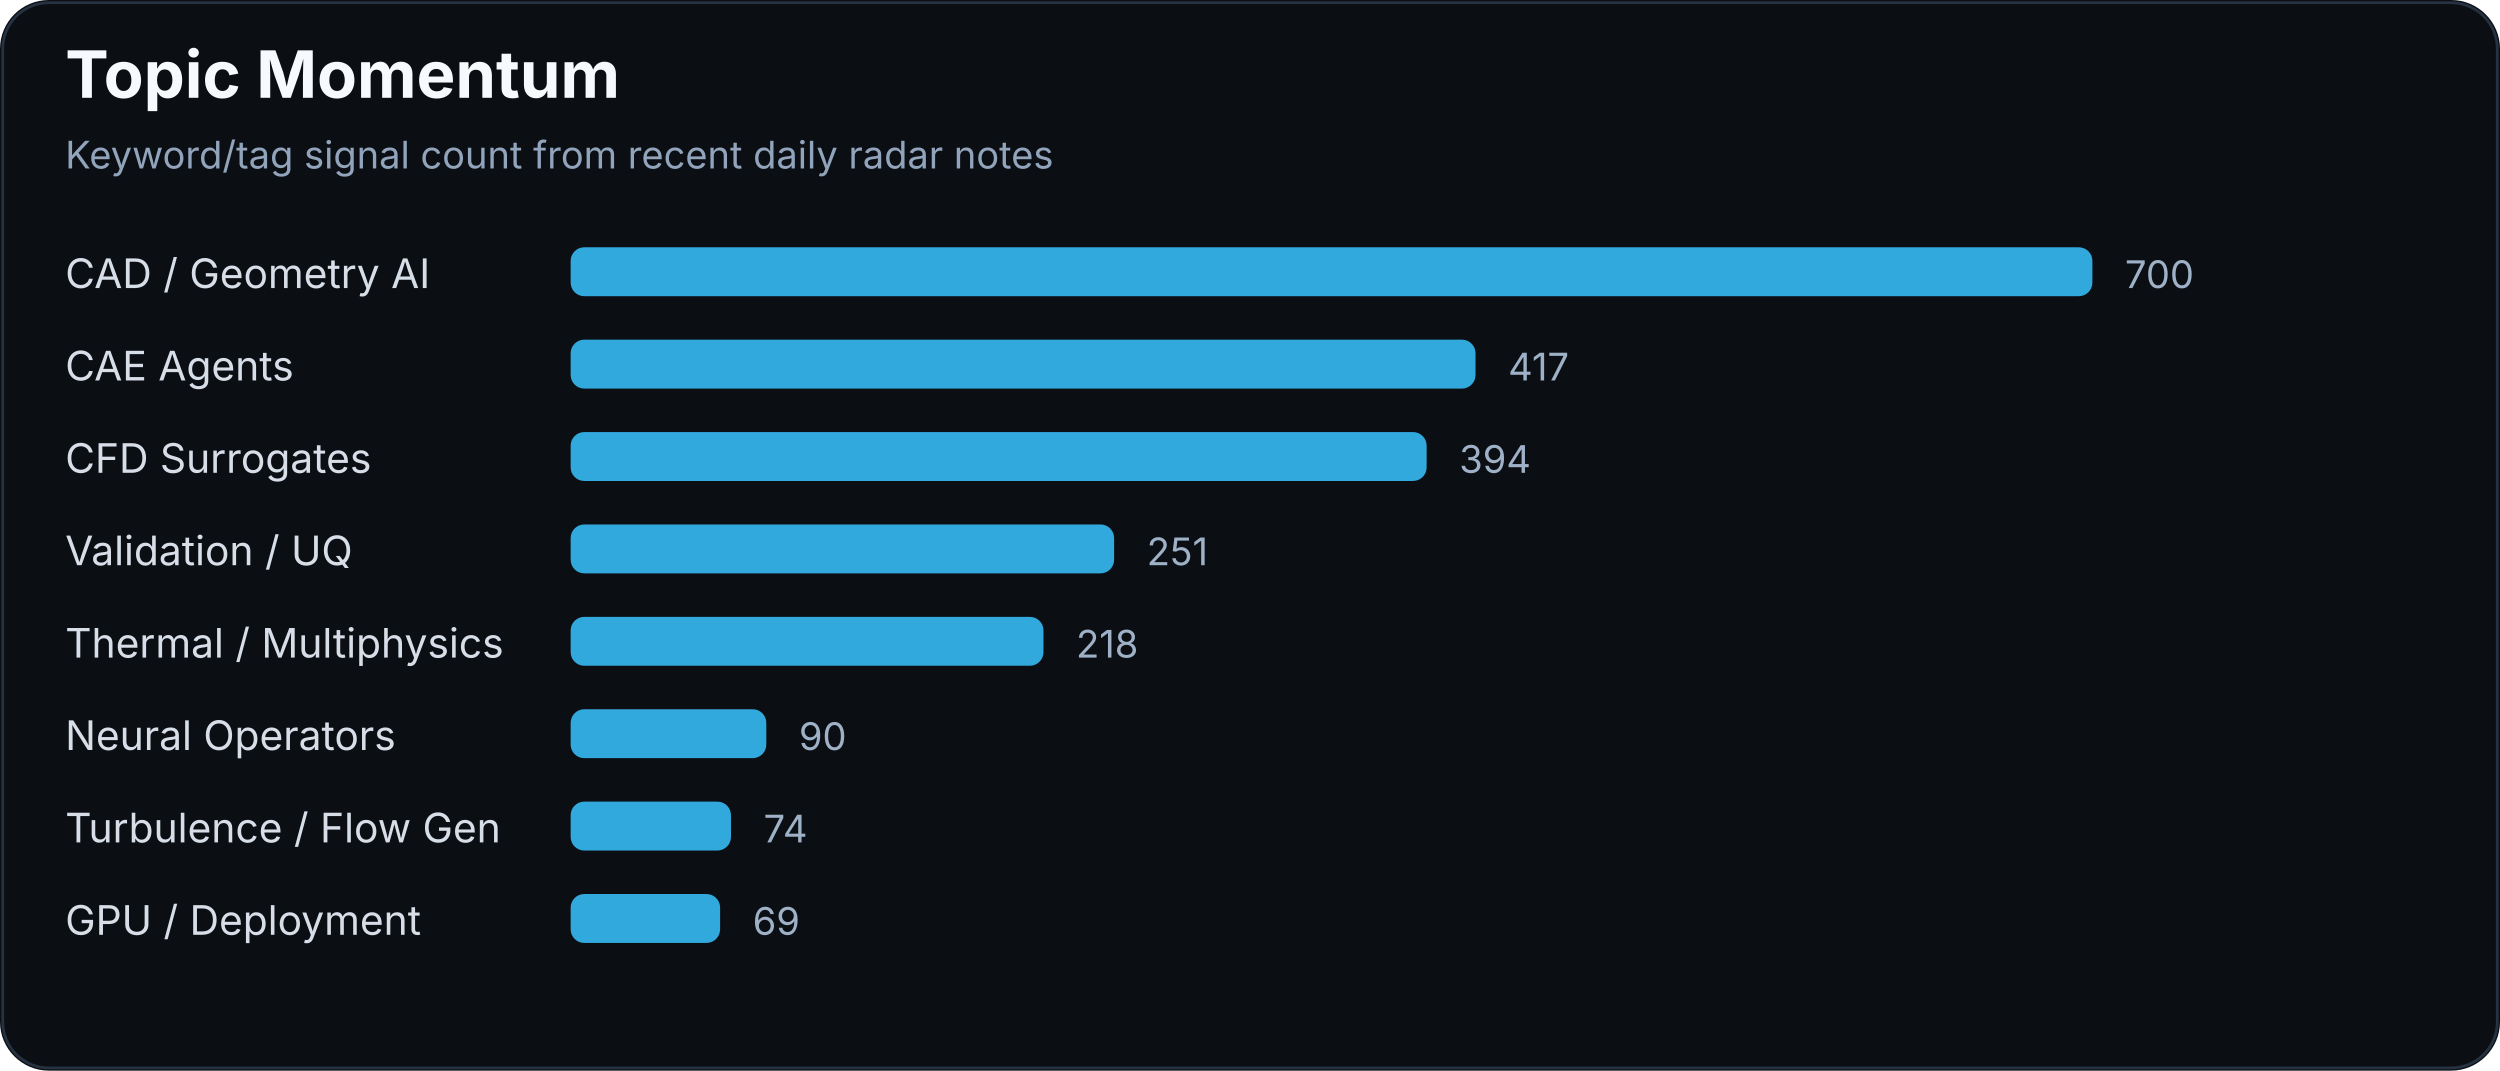
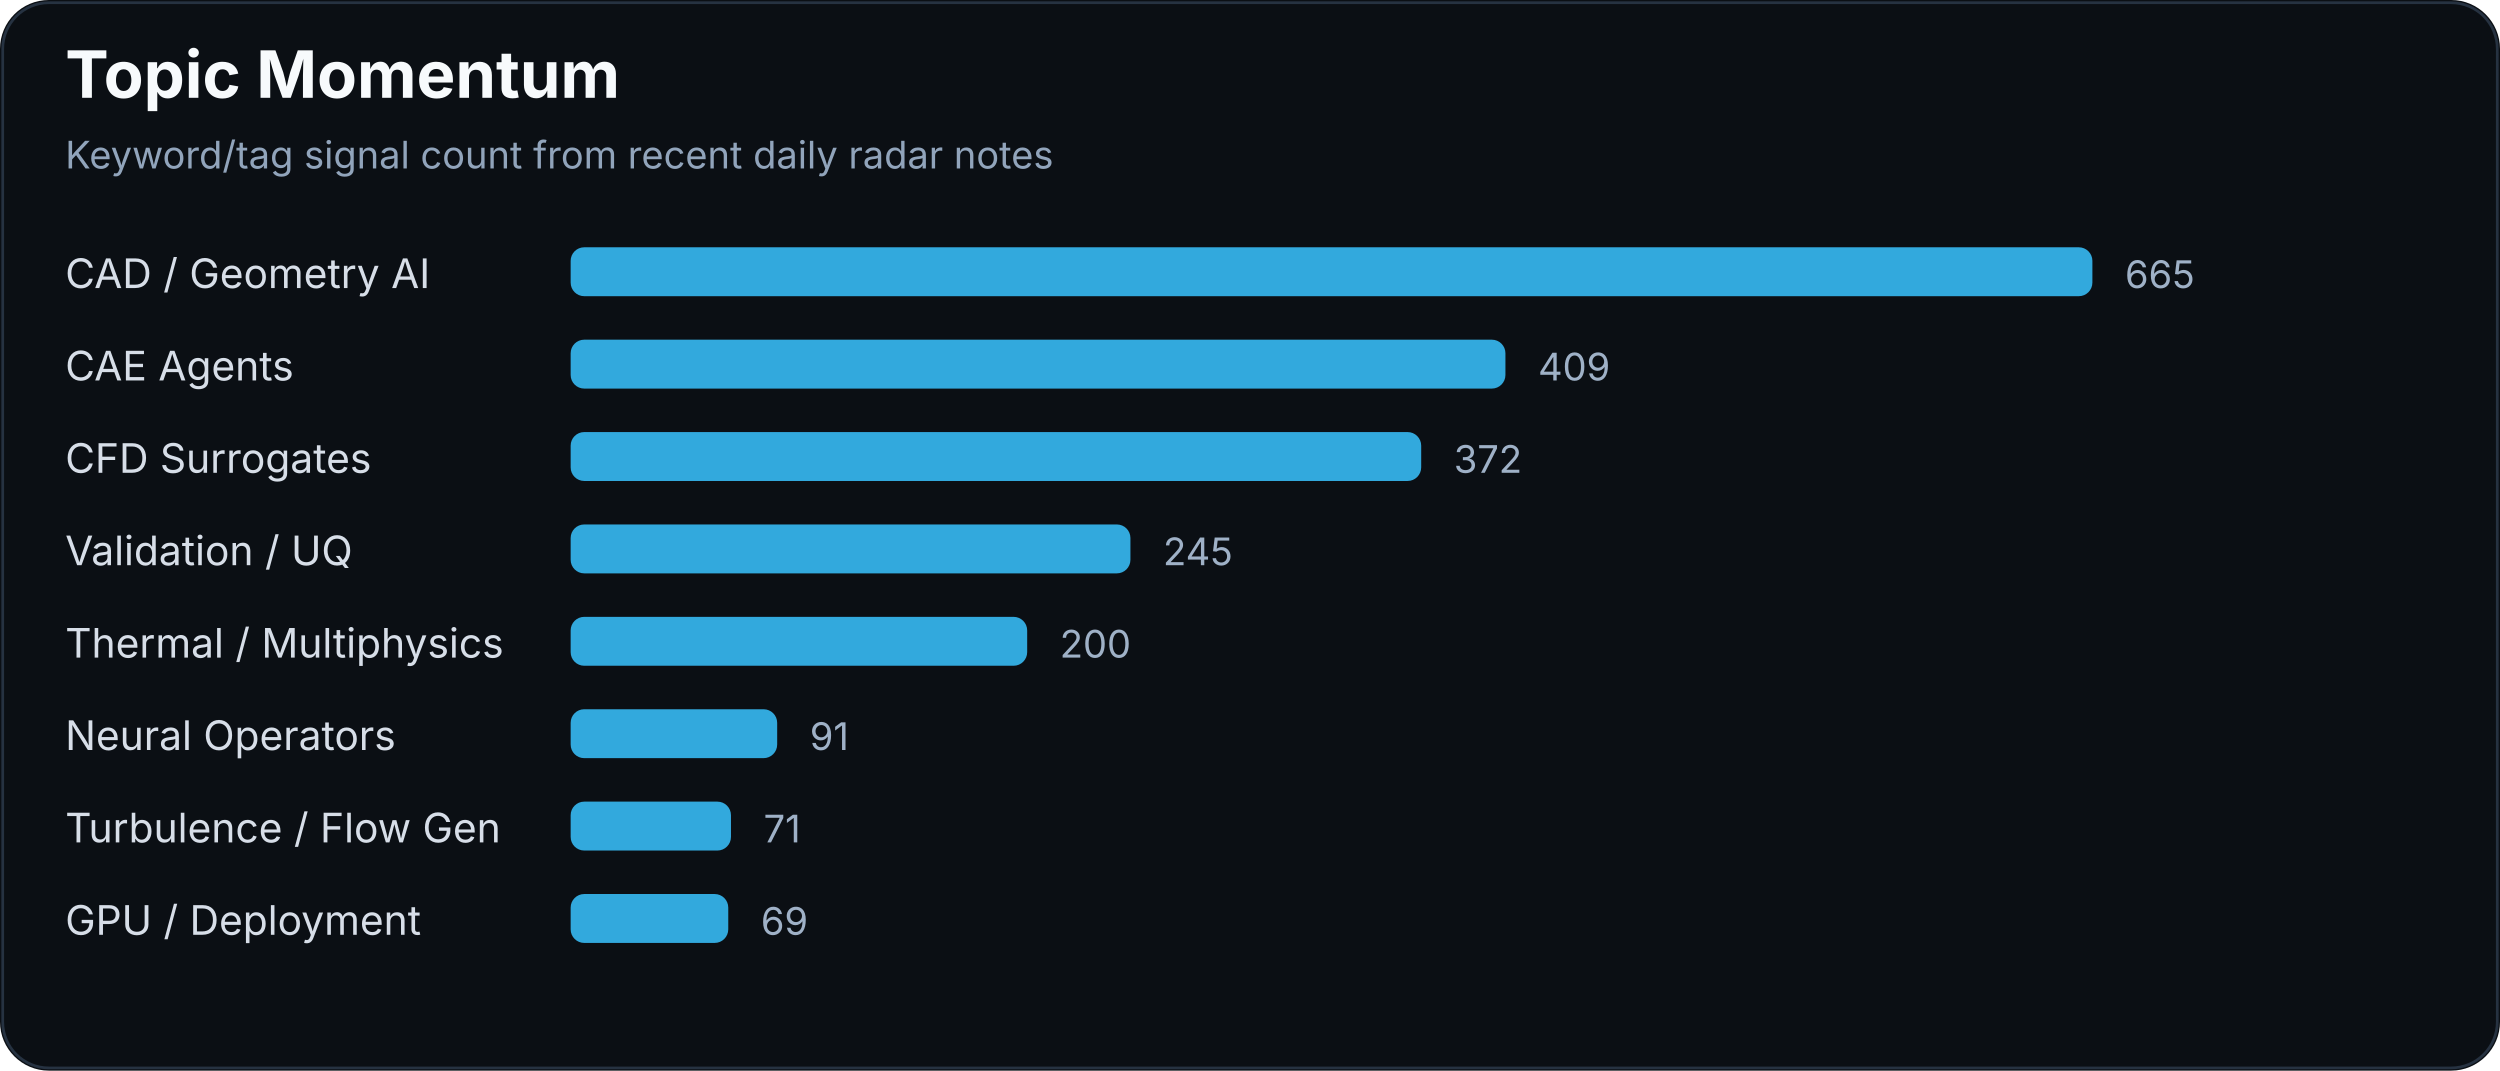
<svg xmlns="http://www.w3.org/2000/svg" width="920" height="394" viewBox="0 0 920 394">
  <rect width="100%" height="100%" rx="18" fill="#0b0f14" />
  <rect x="1" y="1" width="918" height="392" rx="17" fill="none" stroke="#263241" />
  <text x="24" y="36" font-size="24" font-family="Inter, ui-sans-serif, system-ui, -apple-system, Segoe UI, sans-serif" font-weight="700" fill="#f7fafc">Topic Momentum</text>
  <text x="24" y="62" font-size="14" font-family="Inter, ui-sans-serif, system-ui, -apple-system, Segoe UI, sans-serif" fill="#91a4bb">Keyword/tag signal count from recent daily radar notes</text>
  <g font-family="Inter, ui-sans-serif, system-ui, -apple-system, Segoe UI, sans-serif">
    <text x="24" y="106" font-size="15" fill="#d7dee8">CAD / Geometry AI</text>
    <rect x="210" y="91" width="560" height="18" rx="5" fill="#38bdf8" opacity="0.88" />
-     <text x="782" y="106" font-size="14" fill="#9fb1c7">700</text>
+     <text x="782" y="106" font-size="14" fill="#9fb1c7">665</text>
    <text x="24" y="140" font-size="15" fill="#d7dee8">CAE Agents</text>
-     <rect x="210" y="125" width="333" height="18" rx="5" fill="#38bdf8" opacity="0.88" />
-     <text x="555" y="140" font-size="14" fill="#9fb1c7">417</text>
+     <rect x="210" y="125" width="344" height="18" rx="5" fill="#38bdf8" opacity="0.88" />
+     <text x="566" y="140" font-size="14" fill="#9fb1c7">409</text>
    <text x="24" y="174" font-size="15" fill="#d7dee8">CFD Surrogates</text>
-     <rect x="210" y="159" width="315" height="18" rx="5" fill="#38bdf8" opacity="0.88" />
-     <text x="537" y="174" font-size="14" fill="#9fb1c7">394</text>
+     <rect x="210" y="159" width="313" height="18" rx="5" fill="#38bdf8" opacity="0.88" />
+     <text x="535" y="174" font-size="14" fill="#9fb1c7">372</text>
    <text x="24" y="208" font-size="15" fill="#d7dee8">Validation / UQ</text>
-     <rect x="210" y="193" width="200" height="18" rx="5" fill="#38bdf8" opacity="0.88" />
-     <text x="422" y="208" font-size="14" fill="#9fb1c7">251</text>
+     <rect x="210" y="193" width="206" height="18" rx="5" fill="#38bdf8" opacity="0.88" />
+     <text x="428" y="208" font-size="14" fill="#9fb1c7">245</text>
    <text x="24" y="242" font-size="15" fill="#d7dee8">Thermal / Multiphysics</text>
-     <rect x="210" y="227" width="174" height="18" rx="5" fill="#38bdf8" opacity="0.88" />
-     <text x="396" y="242" font-size="14" fill="#9fb1c7">218</text>
+     <rect x="210" y="227" width="168" height="18" rx="5" fill="#38bdf8" opacity="0.88" />
+     <text x="390" y="242" font-size="14" fill="#9fb1c7">200</text>
    <text x="24" y="276" font-size="15" fill="#d7dee8">Neural Operators</text>
-     <rect x="210" y="261" width="72" height="18" rx="5" fill="#38bdf8" opacity="0.88" />
-     <text x="294" y="276" font-size="14" fill="#9fb1c7">90</text>
+     <rect x="210" y="261" width="76" height="18" rx="5" fill="#38bdf8" opacity="0.88" />
+     <text x="298" y="276" font-size="14" fill="#9fb1c7">91</text>
    <text x="24" y="310" font-size="15" fill="#d7dee8">Turbulence / Flow Gen</text>
    <rect x="210" y="295" width="59" height="18" rx="5" fill="#38bdf8" opacity="0.88" />
-     <text x="281" y="310" font-size="14" fill="#9fb1c7">74</text>
+     <text x="281" y="310" font-size="14" fill="#9fb1c7">71</text>
    <text x="24" y="344" font-size="15" fill="#d7dee8">GPU / Deployment</text>
-     <rect x="210" y="329" width="55" height="18" rx="5" fill="#38bdf8" opacity="0.88" />
-     <text x="277" y="344" font-size="14" fill="#9fb1c7">69</text>
+     <rect x="210" y="329" width="58" height="18" rx="5" fill="#38bdf8" opacity="0.88" />
+     <text x="280" y="344" font-size="14" fill="#9fb1c7">69</text>
  </g>
</svg>
